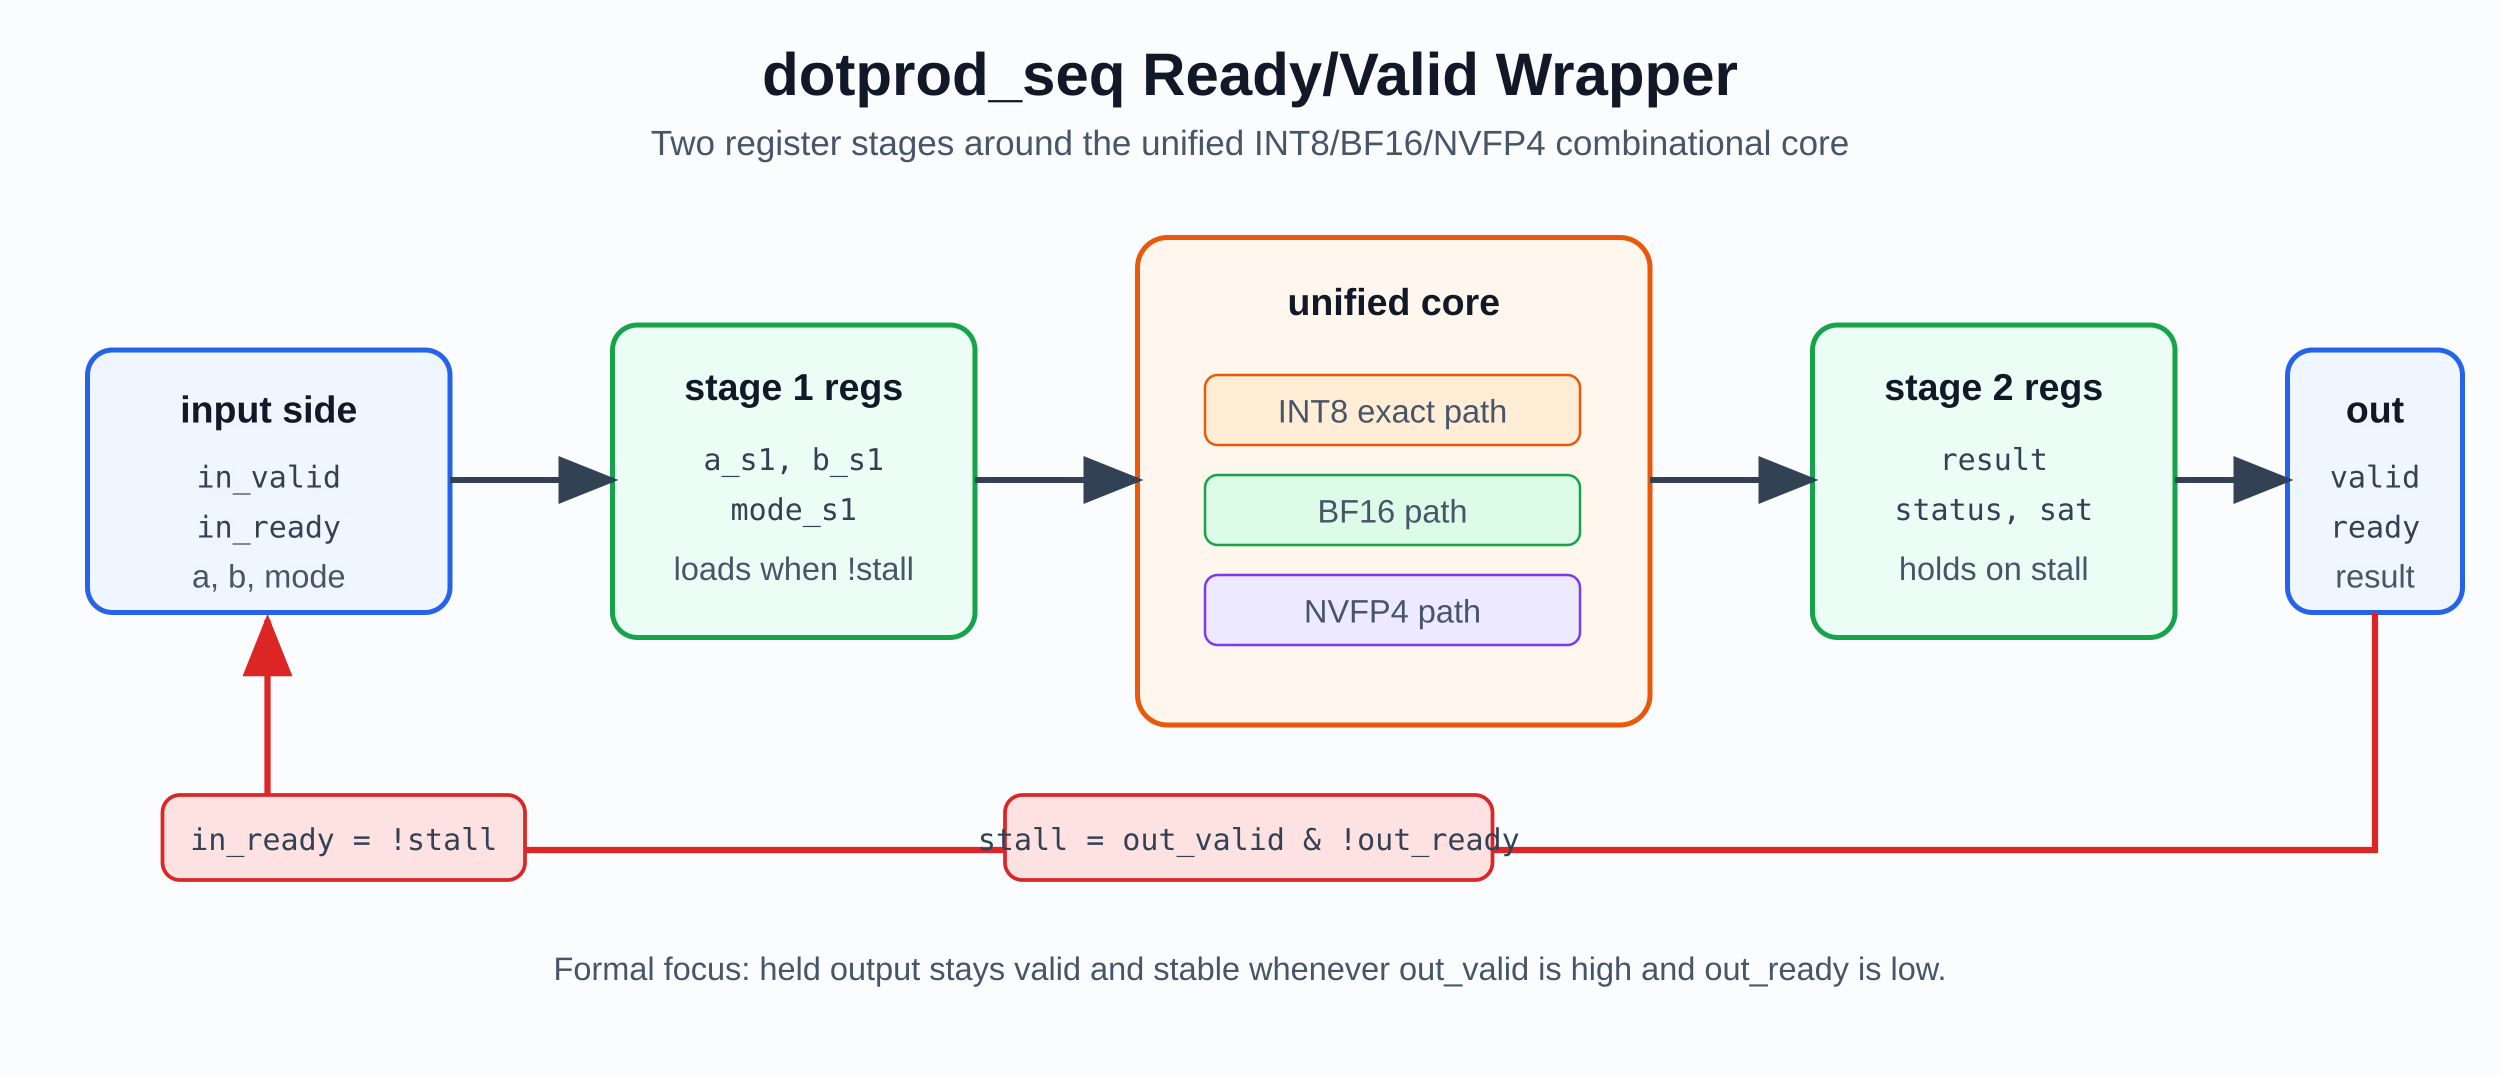
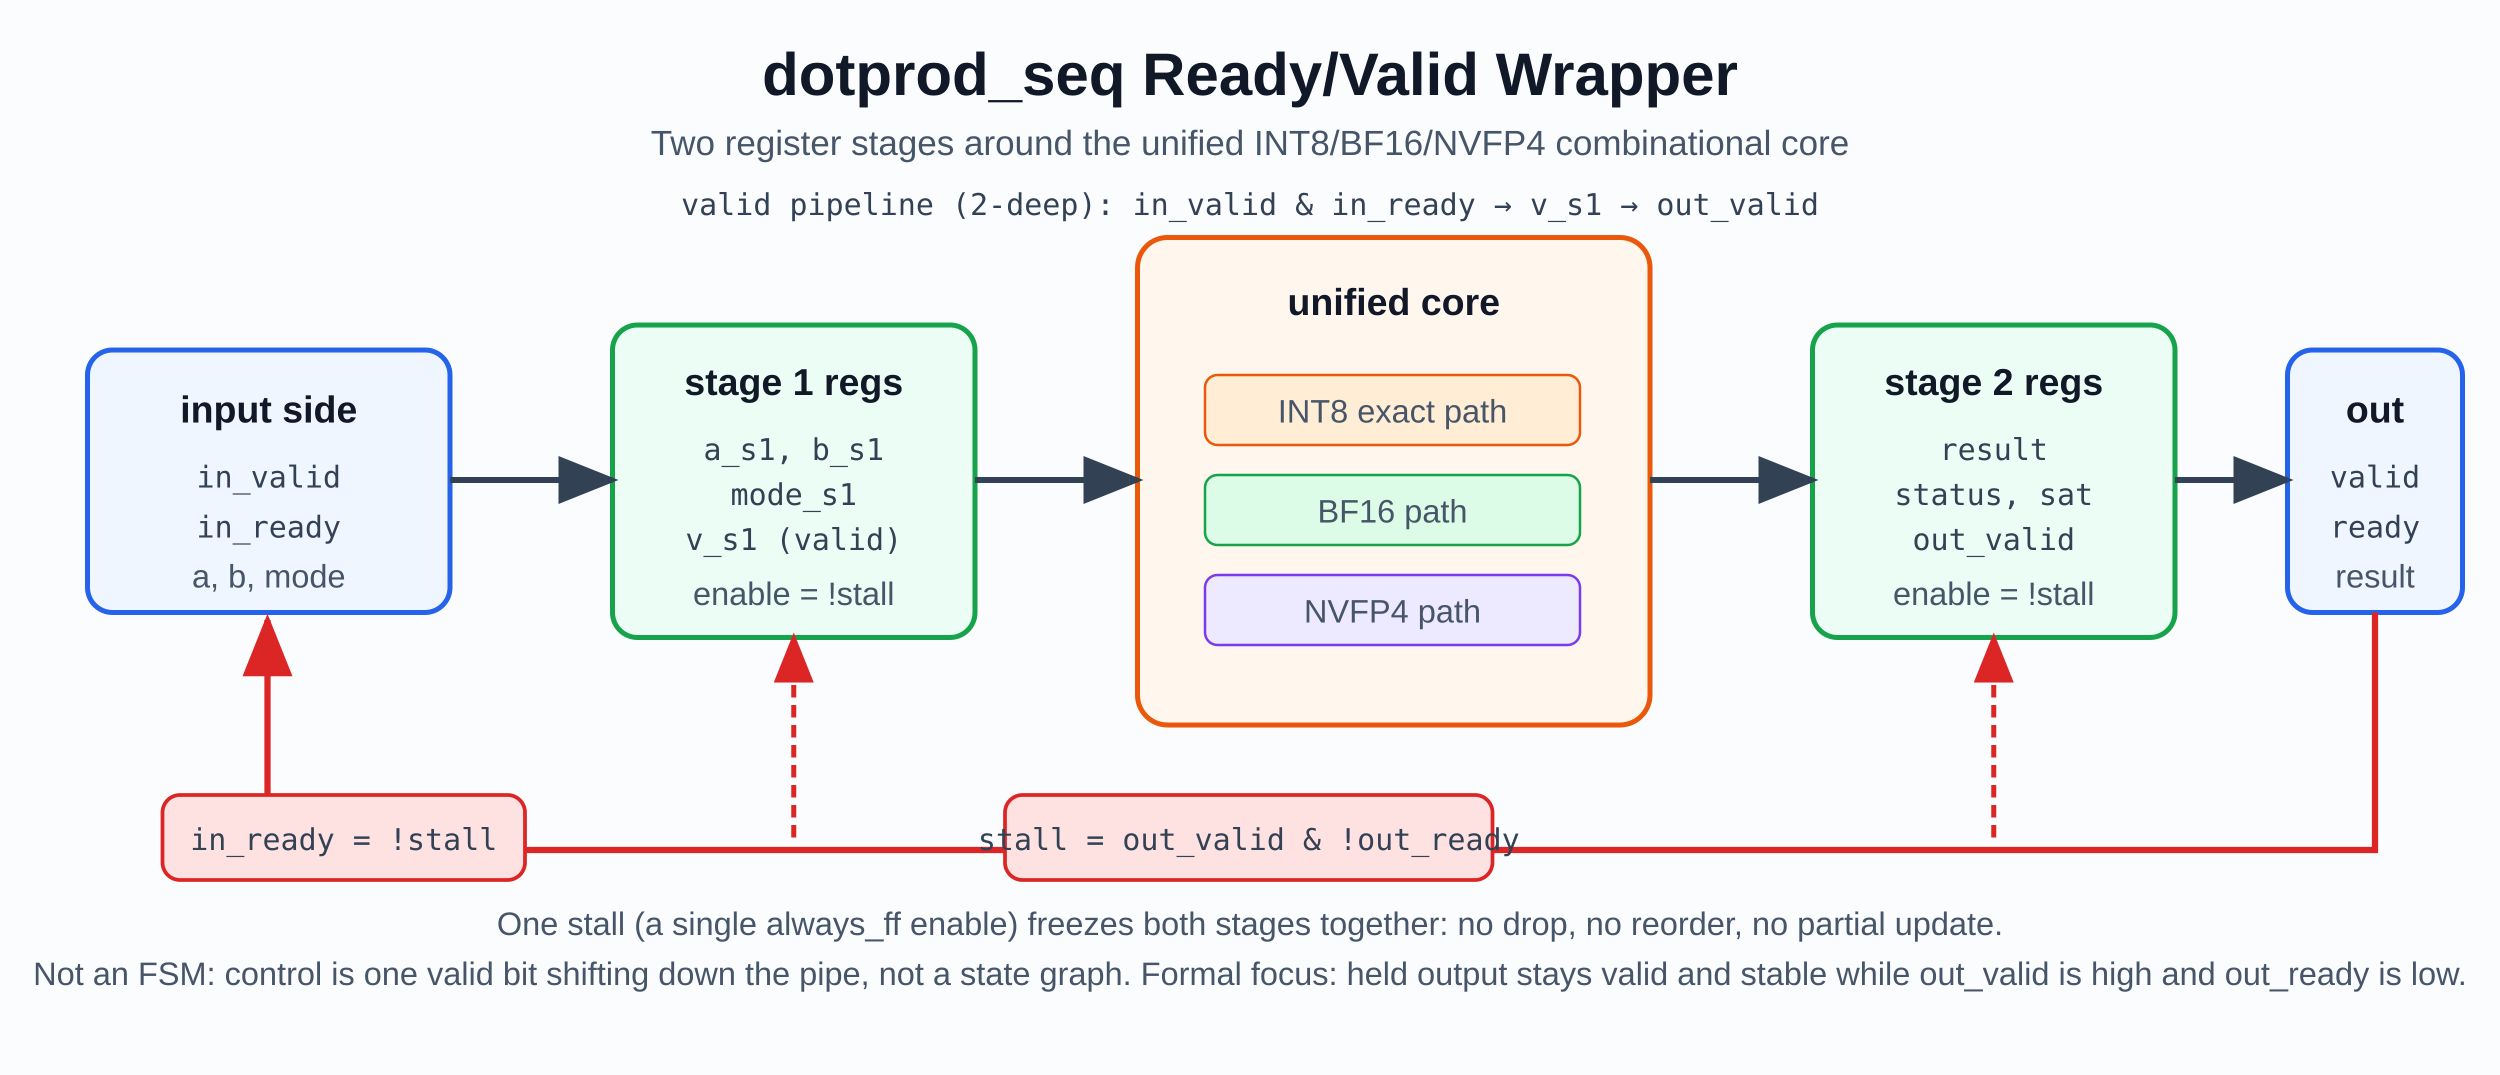
<svg xmlns="http://www.w3.org/2000/svg" width="1000" height="430" viewBox="0 0 1000 430">
  <defs>
    <marker id="arrow" markerWidth="10" markerHeight="8" refX="9" refY="4" orient="auto">
      <path d="M0,0 L10,4 L0,8 Z" fill="#334155" />
    </marker>
    <marker id="arrow-red" markerWidth="10" markerHeight="8" refX="9" refY="4" orient="auto">
      <path d="M0,0 L10,4 L0,8 Z" fill="#dc2626" />
    </marker>
    <style>
      .title { font: 700 24px Arial, sans-serif; fill: #111827; }
      .subtitle { font: 14px Arial, sans-serif; fill: #475569; }
      .box-title { font: 700 15px Arial, sans-serif; fill: #111827; }
      .box-text { font: 13px Arial, sans-serif; fill: #475569; }
      .mono { font: 12px Menlo, Consolas, monospace; fill: #334155; }
    </style>
  </defs>
  <rect width="1000" height="430" fill="#fbfcfe" />
  <text x="500" y="38" text-anchor="middle" class="title">dotprod_seq Ready/Valid Wrapper</text>
  <text x="500" y="62" text-anchor="middle" class="subtitle">Two register stages around the unified INT8/BF16/NVFP4 combinational core</text>
+   <text x="500" y="86" text-anchor="middle" class="mono">valid pipeline (2-deep): in_valid &amp; in_ready  →  v_s1  →  out_valid</text>
  <rect x="35" y="140" width="145" height="105" rx="10" fill="#eff6ff" stroke="#2563eb" stroke-width="2" />
  <text x="107.5" y="169" text-anchor="middle" class="box-title">input side</text>
  <text x="107.5" y="195" text-anchor="middle" class="mono">in_valid</text>
  <text x="107.5" y="215" text-anchor="middle" class="mono">in_ready</text>
  <text x="107.5" y="235" text-anchor="middle" class="box-text">a, b, mode</text>
  <rect x="245" y="130" width="145" height="125" rx="10" fill="#ecfdf5" stroke="#16a34a" stroke-width="2" />
-   <text x="317.5" y="160" text-anchor="middle" class="box-title">stage 1 regs</text>
-   <text x="317.5" y="188" text-anchor="middle" class="mono">a_s1, b_s1</text>
-   <text x="317.5" y="208" text-anchor="middle" class="mono">mode_s1</text>
-   <text x="317.5" y="232" text-anchor="middle" class="box-text">loads when !stall</text>
+   <text x="317.5" y="158" text-anchor="middle" class="box-title">stage 1 regs</text>
+   <text x="317.5" y="184" text-anchor="middle" class="mono">a_s1, b_s1</text>
+   <text x="317.5" y="202" text-anchor="middle" class="mono">mode_s1</text>
+   <text x="317.5" y="220" text-anchor="middle" class="mono">v_s1 (valid)</text>
+   <text x="317.5" y="242" text-anchor="middle" class="box-text">enable = !stall</text>
  <rect x="455" y="95" width="205" height="195" rx="12" fill="#fff7ed" stroke="#ea580c" stroke-width="2" />
  <text x="557.5" y="126" text-anchor="middle" class="box-title">unified core</text>
  <rect x="482" y="150" width="150" height="28" rx="5" fill="#ffedd5" stroke="#ea580c" />
  <text x="557" y="169" text-anchor="middle" class="box-text">INT8 exact path</text>
  <rect x="482" y="190" width="150" height="28" rx="5" fill="#dcfce7" stroke="#16a34a" />
  <text x="557" y="209" text-anchor="middle" class="box-text">BF16 path</text>
  <rect x="482" y="230" width="150" height="28" rx="5" fill="#ede9fe" stroke="#7c3aed" />
  <text x="557" y="249" text-anchor="middle" class="box-text">NVFP4 path</text>
  <rect x="725" y="130" width="145" height="125" rx="10" fill="#ecfdf5" stroke="#16a34a" stroke-width="2" />
-   <text x="797.5" y="160" text-anchor="middle" class="box-title">stage 2 regs</text>
-   <text x="797.5" y="188" text-anchor="middle" class="mono">result</text>
-   <text x="797.5" y="208" text-anchor="middle" class="mono">status, sat</text>
-   <text x="797.5" y="232" text-anchor="middle" class="box-text">holds on stall</text>
+   <text x="797.5" y="158" text-anchor="middle" class="box-title">stage 2 regs</text>
+   <text x="797.5" y="184" text-anchor="middle" class="mono">result</text>
+   <text x="797.5" y="202" text-anchor="middle" class="mono">status, sat</text>
+   <text x="797.5" y="220" text-anchor="middle" class="mono">out_valid</text>
+   <text x="797.5" y="242" text-anchor="middle" class="box-text">enable = !stall</text>
  <rect x="915" y="140" width="70" height="105" rx="10" fill="#eff6ff" stroke="#2563eb" stroke-width="2" />
  <text x="950" y="169" text-anchor="middle" class="box-title">out</text>
  <text x="950" y="195" text-anchor="middle" class="mono">valid</text>
  <text x="950" y="215" text-anchor="middle" class="mono">ready</text>
  <text x="950" y="235" text-anchor="middle" class="box-text">result</text>
  <line x1="180" y1="192" x2="245" y2="192" stroke="#334155" stroke-width="2.4" marker-end="url(#arrow)" />
  <line x1="390" y1="192" x2="455" y2="192" stroke="#334155" stroke-width="2.4" marker-end="url(#arrow)" />
  <line x1="660" y1="192" x2="725" y2="192" stroke="#334155" stroke-width="2.4" marker-end="url(#arrow)" />
  <line x1="870" y1="192" x2="915" y2="192" stroke="#334155" stroke-width="2.4" marker-end="url(#arrow)" />
  <path d="M950 245 V340 H107 V248" fill="none" stroke="#dc2626" stroke-width="2.5" marker-end="url(#arrow-red)" />
  <rect x="402" y="318" width="195" height="34" rx="7" fill="#fee2e2" stroke="#dc2626" stroke-width="1.5" />
  <text x="499.5" y="340" text-anchor="middle" class="mono">stall = out_valid &amp; !out_ready</text>
  <rect x="65" y="318" width="145" height="34" rx="7" fill="#fee2e2" stroke="#dc2626" stroke-width="1.5" />
  <text x="137.5" y="340" text-anchor="middle" class="mono">in_ready = !stall</text>
-   <text x="500" y="392" text-anchor="middle" class="box-text">Formal focus: held output stays valid and stable whenever out_valid is high and out_ready is low.</text>
+   <path d="M317.5 335 V255" fill="none" stroke="#dc2626" stroke-width="2" stroke-dasharray="5 3" marker-end="url(#arrow-red)" />
+   <path d="M797.5 335 V255" fill="none" stroke="#dc2626" stroke-width="2" stroke-dasharray="5 3" marker-end="url(#arrow-red)" />
+   <text x="500" y="374" text-anchor="middle" class="box-text">One stall (a single always_ff enable) freezes both stages together: no drop, no reorder, no partial update.</text>
+   <text x="500" y="394" text-anchor="middle" class="box-text">Not an FSM: control is one valid bit shifting down the pipe, not a state graph. Formal focus: held output stays valid and stable while out_valid is high and out_ready is low.</text>
</svg>
